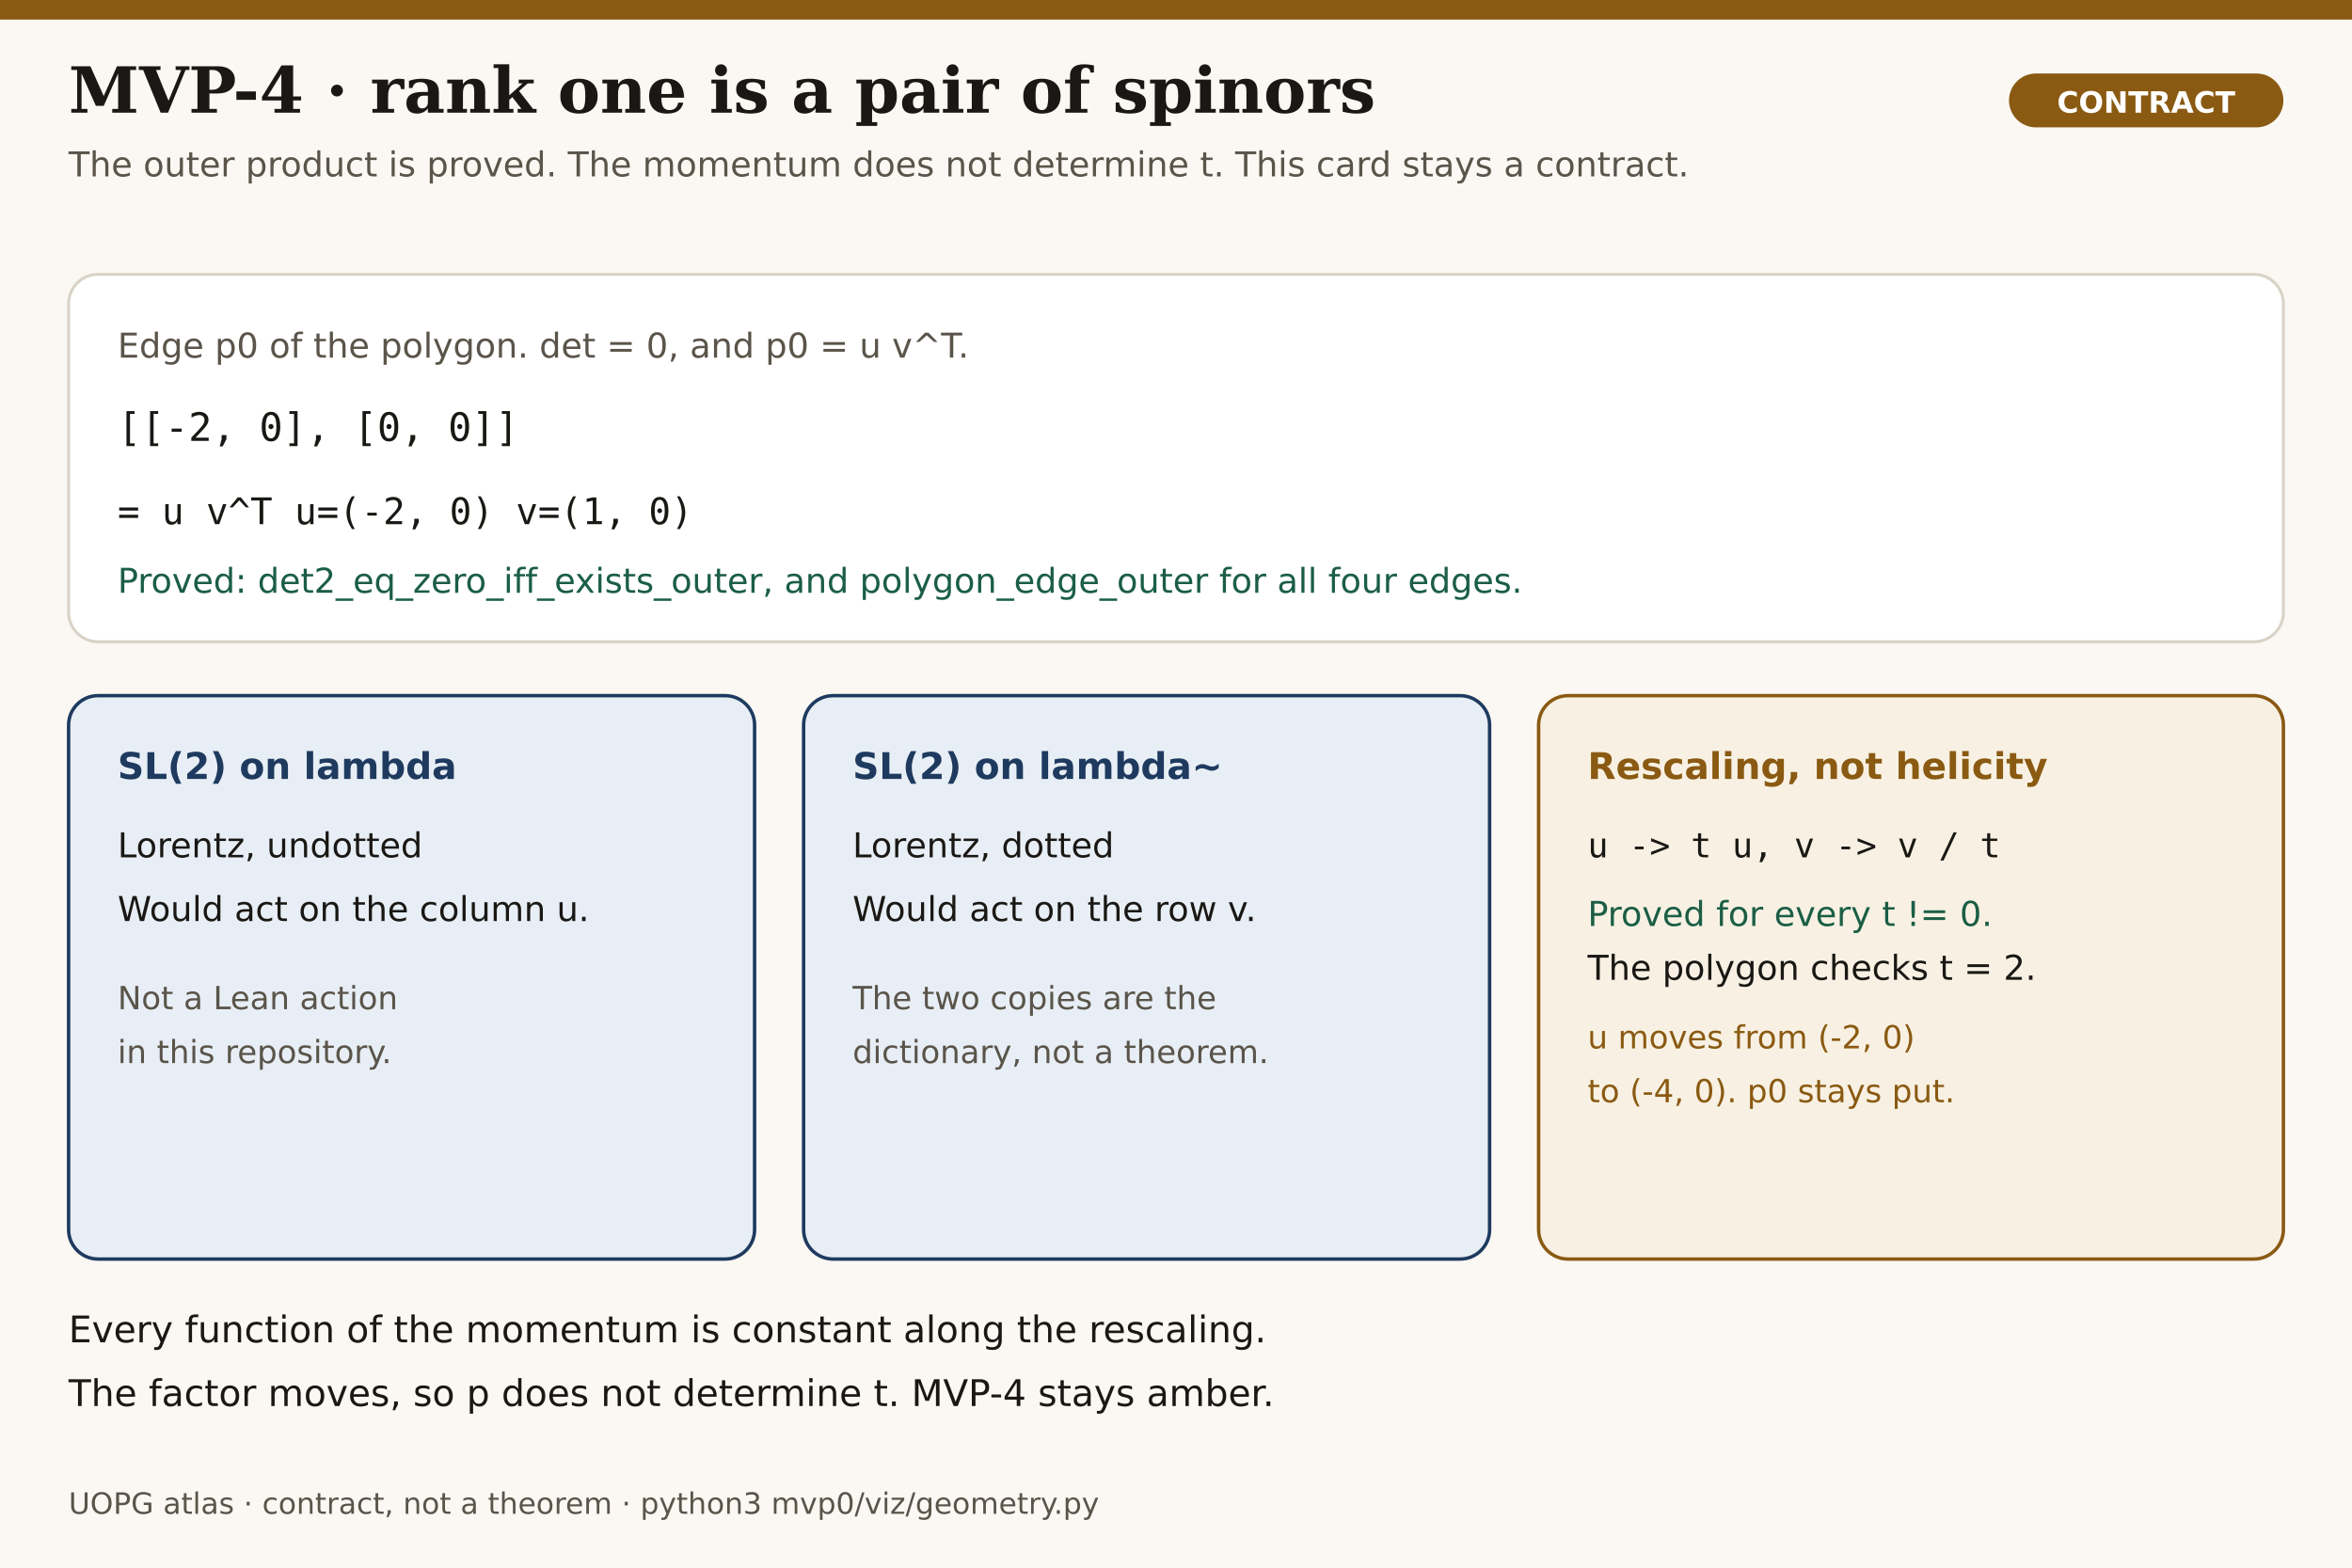
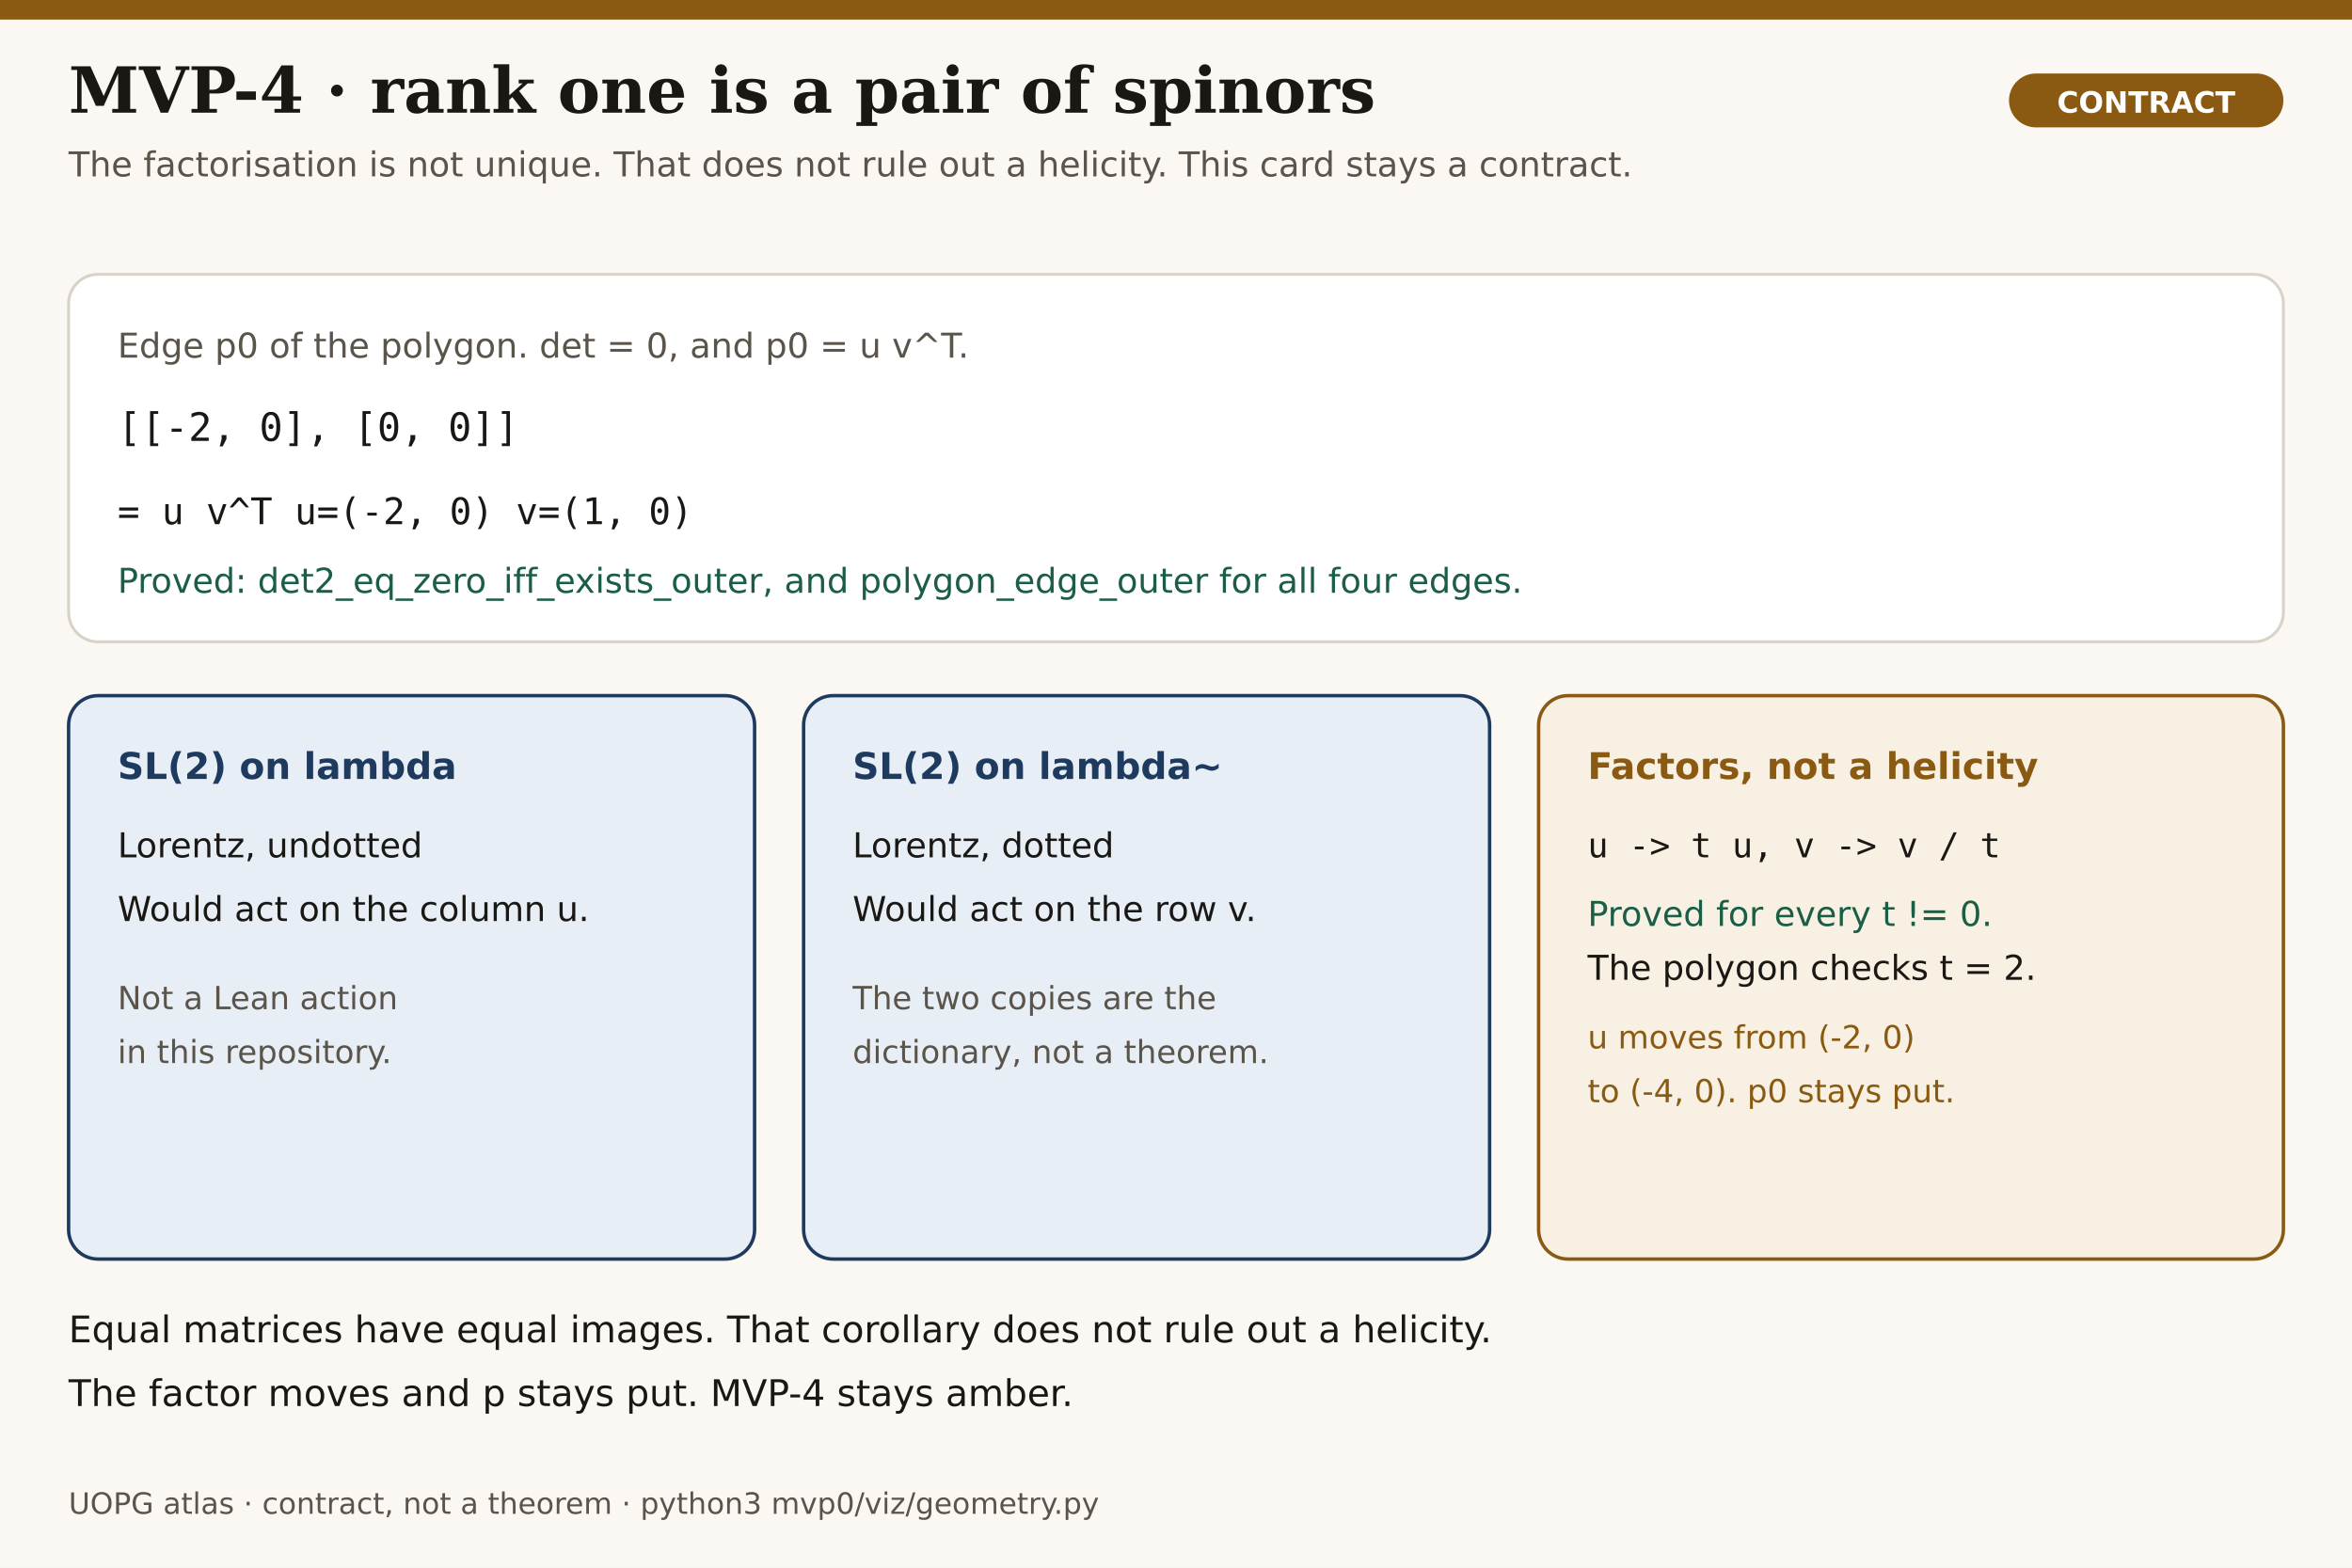
<svg xmlns="http://www.w3.org/2000/svg" width="960" height="640" viewBox="0 0 960 640">
  <rect width="100%" height="100%" fill="#fbf8f3" />
  <rect x="0" y="0" width="960" height="8" rx="0" fill="#8a5a12" />
  <text x="28" y="46" fill="#1a1814" font-size="26" font-family="DejaVu Serif, Liberation Serif, serif" text-anchor="start" font-weight="700">MVP-4  ·  rank one is a pair of spinors</text>
-   <text x="28" y="72" fill="#5a544a" font-size="14" font-family="DejaVu Sans, Liberation Sans, sans-serif" text-anchor="start">The outer product is proved. The momentum does not determine t. This card stays a contract.</text>
+   <text x="28" y="72" fill="#5a544a" font-size="14" font-family="DejaVu Sans, Liberation Sans, sans-serif" text-anchor="start">The factorisation is not unique. That does not rule out a helicity. This card stays a contract.</text>
  <rect x="820" y="30" width="112" height="22" rx="11" fill="#8a5a12" />
  <text x="876.0" y="46" fill="#ffffff" font-size="12" font-family="DejaVu Sans, Liberation Sans, sans-serif" text-anchor="middle" font-weight="700">CONTRACT</text>
  <rect x="28" y="112" width="904" height="150" rx="12" fill="#ffffff" stroke="#d9d3c7" stroke-width="1.2" />
  <text x="48" y="146" fill="#5a544a" font-size="14" font-family="DejaVu Sans, Liberation Sans, sans-serif" text-anchor="start">Edge p0 of the polygon. det = 0, and p0 = u v^T.</text>
  <text x="48" y="180" fill="#1a1814" font-size="16" font-family="DejaVu Sans Mono, Liberation Mono, monospace" text-anchor="start">[[-2, 0], [0, 0]]</text>
  <text x="48" y="214" fill="#1a1814" font-size="15" font-family="DejaVu Sans Mono, Liberation Mono, monospace" text-anchor="start">=  u v^T    u=(-2, 0)    v=(1, 0)</text>
  <text x="48" y="242" fill="#1b5e45" font-size="14" font-family="DejaVu Sans, Liberation Sans, sans-serif" text-anchor="start">Proved: det2_eq_zero_iff_exists_outer, and polygon_edge_outer for all four edges.</text>
  <rect x="28" y="284" width="280" height="230" rx="12" fill="#e8eef5" stroke="#1e3a5f" stroke-width="1.4" />
  <rect x="328" y="284" width="280" height="230" rx="12" fill="#e8eef5" stroke="#1e3a5f" stroke-width="1.4" />
  <rect x="628" y="284" width="304" height="230" rx="12" fill="#f8f1e3" stroke="#8a5a12" stroke-width="1.4" />
  <text x="48" y="318" fill="#1e3a5f" font-size="15" font-family="DejaVu Sans, Liberation Sans, sans-serif" text-anchor="start" font-weight="700">SL(2) on lambda</text>
  <text x="48" y="350" fill="#1a1814" font-size="14" font-family="DejaVu Sans, Liberation Sans, sans-serif" text-anchor="start">Lorentz, undotted</text>
  <text x="48" y="376" fill="#1a1814" font-size="14" font-family="DejaVu Sans, Liberation Sans, sans-serif" text-anchor="start">Would act on the column u.</text>
  <text x="48" y="412" fill="#5a544a" font-size="13" font-family="DejaVu Sans, Liberation Sans, sans-serif" text-anchor="start">Not a Lean action</text>
  <text x="48" y="434" fill="#5a544a" font-size="13" font-family="DejaVu Sans, Liberation Sans, sans-serif" text-anchor="start">in this repository.</text>
  <text x="348" y="318" fill="#1e3a5f" font-size="15" font-family="DejaVu Sans, Liberation Sans, sans-serif" text-anchor="start" font-weight="700">SL(2) on lambda~</text>
  <text x="348" y="350" fill="#1a1814" font-size="14" font-family="DejaVu Sans, Liberation Sans, sans-serif" text-anchor="start">Lorentz, dotted</text>
  <text x="348" y="376" fill="#1a1814" font-size="14" font-family="DejaVu Sans, Liberation Sans, sans-serif" text-anchor="start">Would act on the row v.</text>
  <text x="348" y="412" fill="#5a544a" font-size="13" font-family="DejaVu Sans, Liberation Sans, sans-serif" text-anchor="start">The two copies are the</text>
  <text x="348" y="434" fill="#5a544a" font-size="13" font-family="DejaVu Sans, Liberation Sans, sans-serif" text-anchor="start">dictionary, not a theorem.</text>
-   <text x="648" y="318" fill="#8a5a12" font-size="15" font-family="DejaVu Sans, Liberation Sans, sans-serif" text-anchor="start" font-weight="700">Rescaling, not helicity</text>
+   <text x="648" y="318" fill="#8a5a12" font-size="15" font-family="DejaVu Sans, Liberation Sans, sans-serif" text-anchor="start" font-weight="700">Factors, not a helicity</text>
  <text x="648" y="350" fill="#1a1814" font-size="14" font-family="DejaVu Sans Mono, Liberation Mono, monospace" text-anchor="start">u -&gt; t u,   v -&gt; v / t</text>
  <text x="648" y="378" fill="#1b5e45" font-size="14" font-family="DejaVu Sans, Liberation Sans, sans-serif" text-anchor="start">Proved for every t != 0.</text>
  <text x="648" y="400" fill="#1a1814" font-size="14" font-family="DejaVu Sans, Liberation Sans, sans-serif" text-anchor="start">The polygon checks t = 2.</text>
  <text x="648" y="428" fill="#8a5a12" font-size="13" font-family="DejaVu Sans, Liberation Sans, sans-serif" text-anchor="start">u moves from (-2, 0)</text>
  <text x="648" y="450" fill="#8a5a12" font-size="13" font-family="DejaVu Sans, Liberation Sans, sans-serif" text-anchor="start">to (-4, 0). p0 stays put.</text>
-   <text x="28" y="548" fill="#1a1814" font-size="15" font-family="DejaVu Sans, Liberation Sans, sans-serif" text-anchor="start">Every function of the momentum is constant along the rescaling.</text>
-   <text x="28" y="574" fill="#1a1814" font-size="15" font-family="DejaVu Sans, Liberation Sans, sans-serif" text-anchor="start">The factor moves, so p does not determine t. MVP-4 stays amber.</text>
+   <text x="28" y="548" fill="#1a1814" font-size="15" font-family="DejaVu Sans, Liberation Sans, sans-serif" text-anchor="start">Equal matrices have equal images. That corollary does not rule out a helicity.</text>
+   <text x="28" y="574" fill="#1a1814" font-size="15" font-family="DejaVu Sans, Liberation Sans, sans-serif" text-anchor="start">The factor moves and p stays put. MVP-4 stays amber.</text>
  <text x="28" y="618" fill="#5a544a" font-size="12" font-family="DejaVu Sans, Liberation Sans, sans-serif" text-anchor="start">UOPG atlas  ·  contract, not a theorem  ·  python3 mvp0/viz/geometry.py</text>
</svg>
